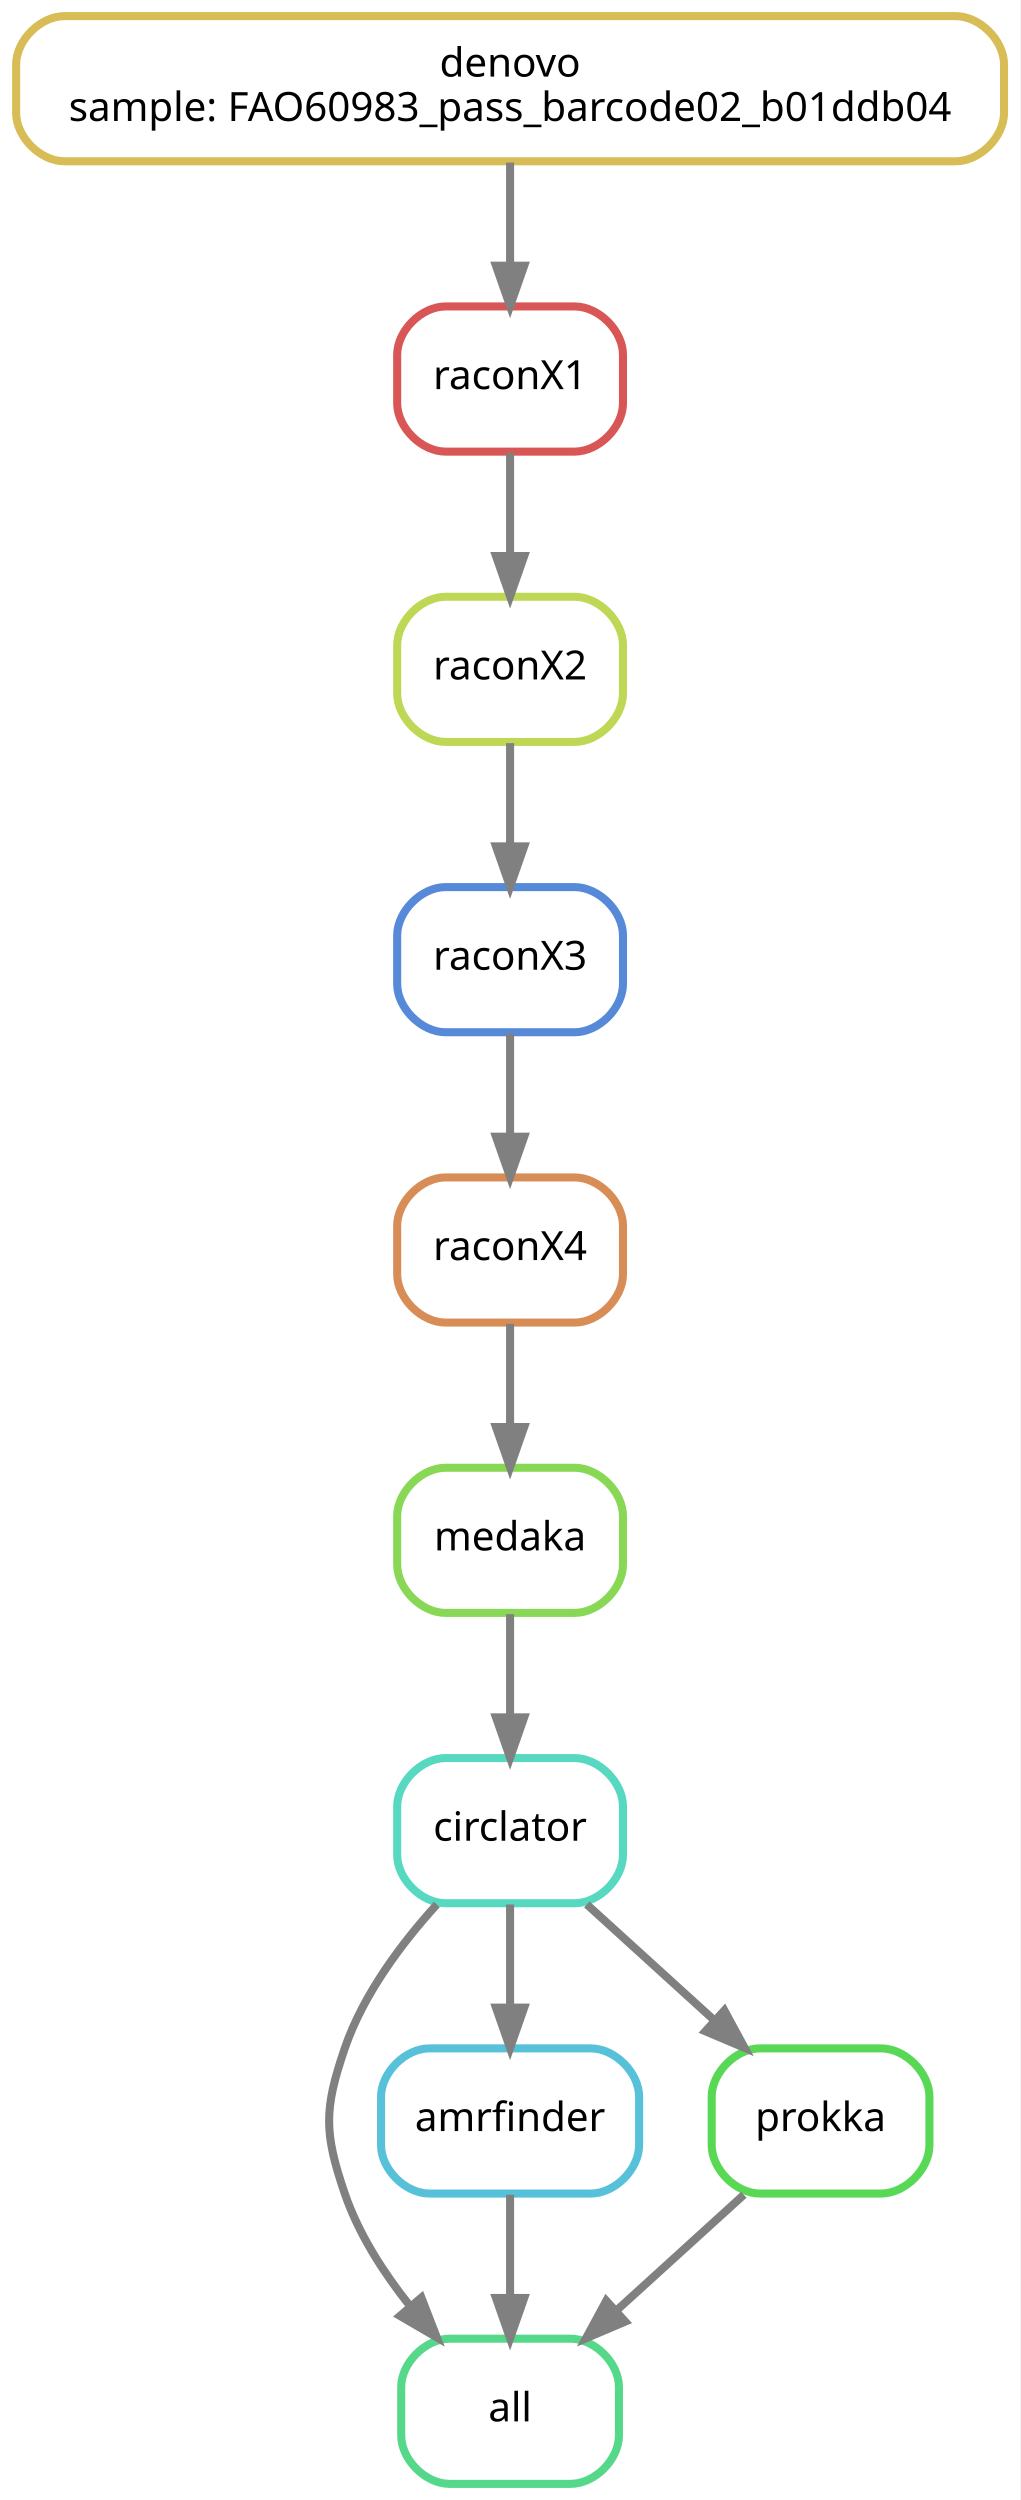
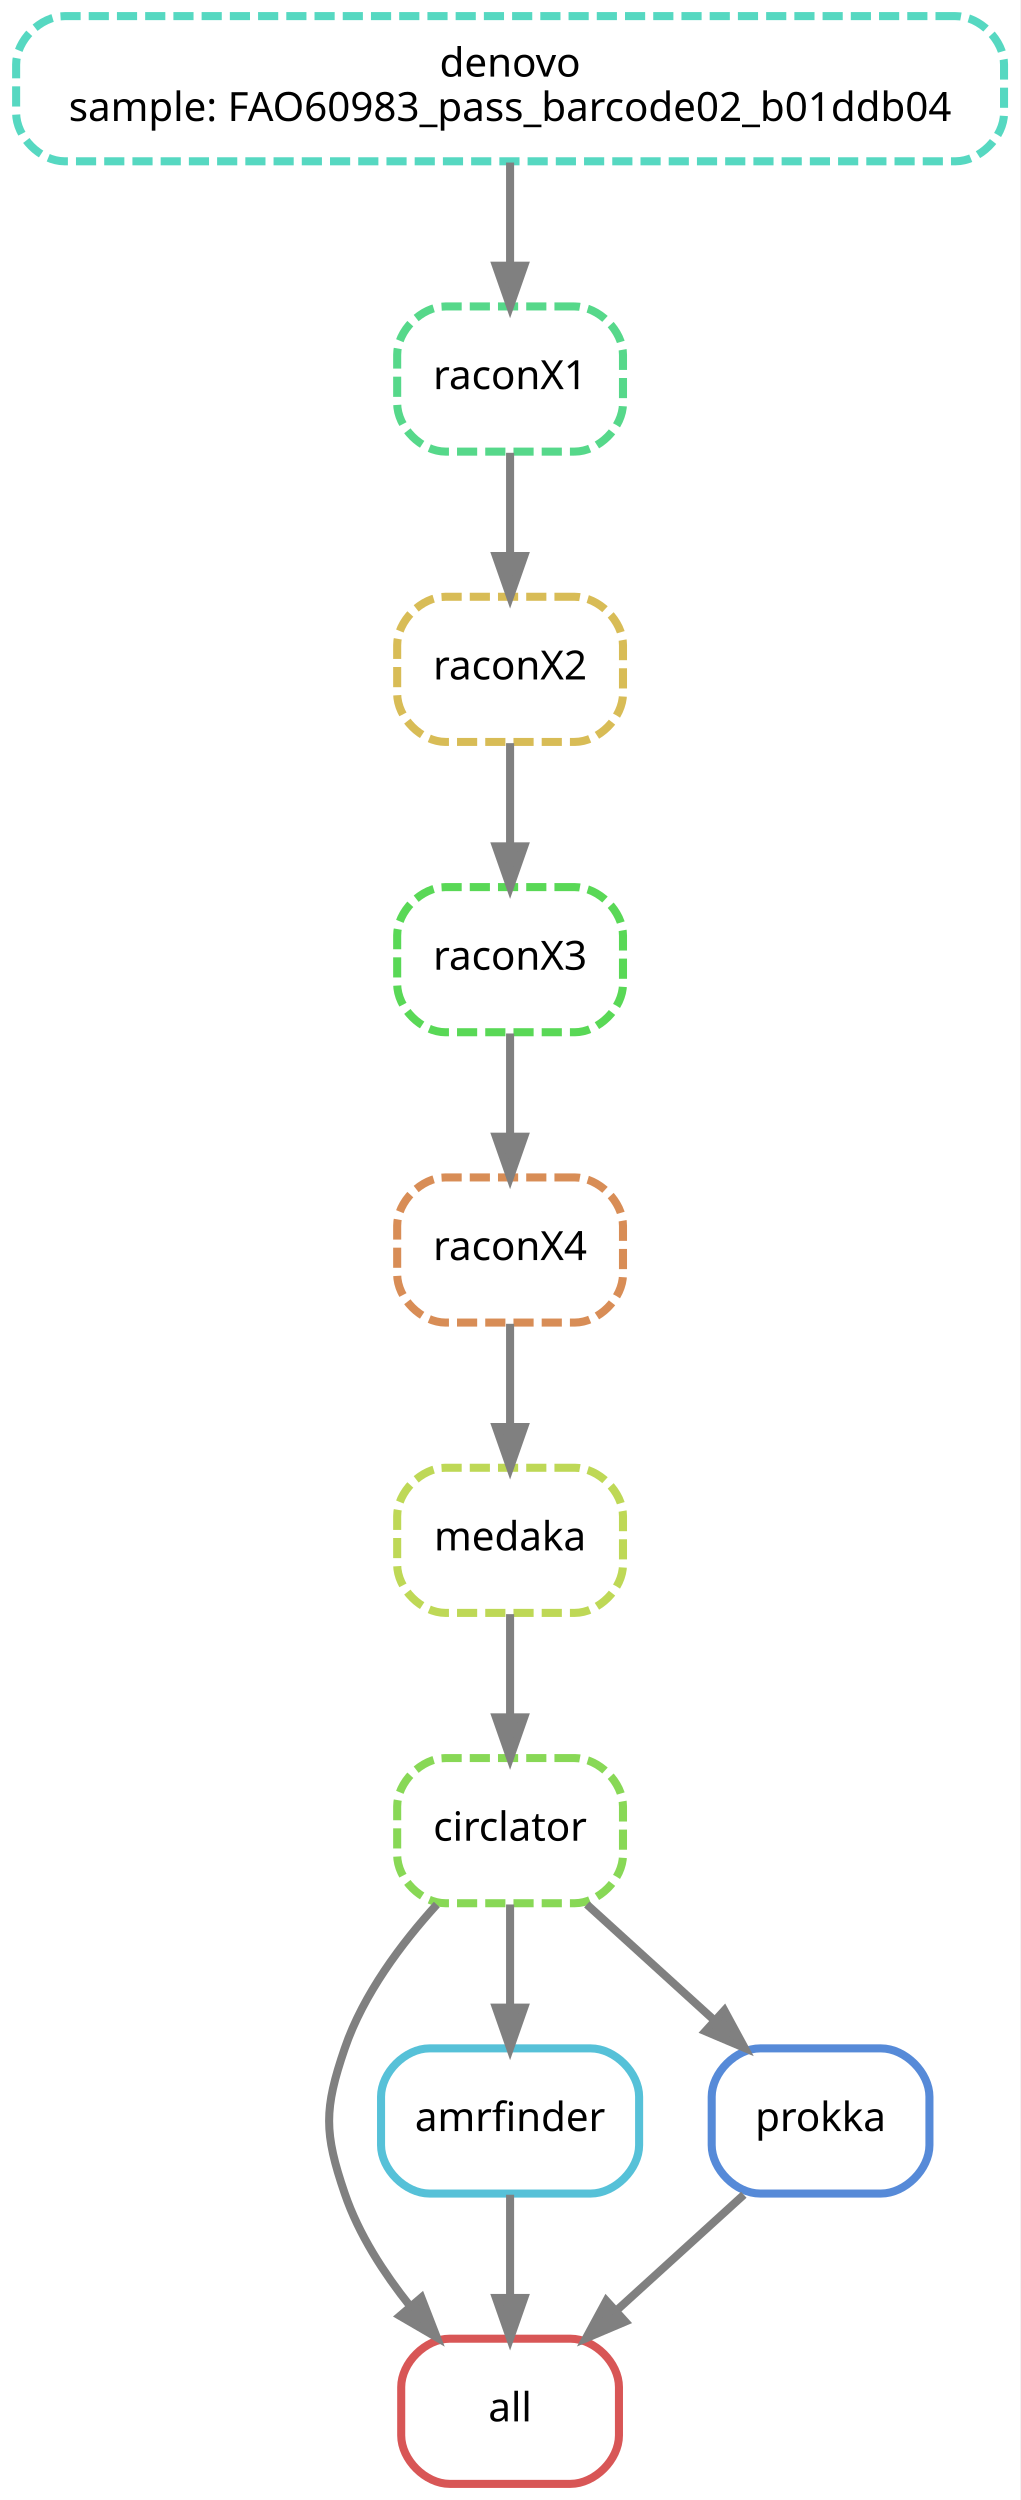
<svg xmlns="http://www.w3.org/2000/svg" width="253pt" height="620pt" viewBox="0.00 0.00 253.00 620.00">
  <g id="graph0" class="graph" transform="scale(1 1) rotate(0) translate(4 616)">
    <polygon fill="white" stroke="transparent" points="-4,4 -4,-616 249,-616 249,4 -4,4" />
    <g id="node1" class="node">
-       <path fill="none" stroke="#56d88a" stroke-width="2" d="M137.5,-36C137.5,-36 107.5,-36 107.5,-36 101.5,-36 95.5,-30 95.5,-24 95.5,-24 95.5,-12 95.5,-12 95.5,-6 101.5,0 107.5,0 107.5,0 137.5,0 137.5,0 143.5,0 149.5,-6 149.5,-12 149.5,-12 149.5,-24 149.5,-24 149.5,-30 143.5,-36 137.5,-36" />
+       <path fill="none" stroke="#d85656" stroke-width="2" d="M137.5,-36C137.5,-36 107.5,-36 107.5,-36 101.5,-36 95.5,-30 95.5,-24 95.5,-24 95.5,-12 95.5,-12 95.5,-6 101.5,0 107.5,0 107.5,0 137.5,0 137.5,0 143.5,0 149.5,-6 149.5,-12 149.5,-12 149.5,-24 149.5,-24 149.5,-30 143.5,-36 137.5,-36" />
      <text text-anchor="middle" x="122.5" y="-15.5" font-family="sans" font-size="10.00">all</text>
    </g>
    <g id="node2" class="node">
-       <path fill="none" stroke="#56d8c1" stroke-width="2" d="M138.5,-180C138.5,-180 106.5,-180 106.5,-180 100.5,-180 94.5,-174 94.5,-168 94.5,-168 94.5,-156 94.5,-156 94.5,-150 100.5,-144 106.5,-144 106.5,-144 138.5,-144 138.5,-144 144.5,-144 150.5,-150 150.5,-156 150.5,-156 150.5,-168 150.5,-168 150.5,-174 144.5,-180 138.5,-180" />
+       <path fill="none" stroke="#88d856" stroke-width="2" stroke-dasharray="5,2" d="M138.5,-180C138.5,-180 106.5,-180 106.5,-180 100.5,-180 94.5,-174 94.5,-168 94.5,-168 94.5,-156 94.5,-156 94.5,-150 100.5,-144 106.5,-144 106.5,-144 138.5,-144 138.5,-144 144.5,-144 150.5,-150 150.5,-156 150.5,-156 150.5,-168 150.5,-168 150.5,-174 144.5,-180 138.5,-180" />
      <text text-anchor="middle" x="122.5" y="-159.5" font-family="sans" font-size="10.00">circlator</text>
    </g>
    <g id="edge1" class="edge">
      <path fill="none" stroke="grey" stroke-width="2" d="M104.33,-143.68C95.62,-134.1 86.09,-121.43 81.5,-108 76.33,-92.86 76.33,-87.14 81.5,-72 84.94,-61.93 91.16,-52.28 97.73,-44.05" />
      <polygon fill="grey" stroke="grey" stroke-width="2" points="100.5,-46.2 104.33,-36.32 95.18,-41.65 100.5,-46.2" />
    </g>
    <g id="node9" class="node">
      <path fill="none" stroke="#56c1d8" stroke-width="2" d="M142.5,-108C142.5,-108 102.5,-108 102.5,-108 96.5,-108 90.5,-102 90.5,-96 90.5,-96 90.5,-84 90.5,-84 90.5,-78 96.5,-72 102.5,-72 102.5,-72 142.5,-72 142.5,-72 148.5,-72 154.5,-78 154.5,-84 154.5,-84 154.5,-96 154.5,-96 154.5,-102 148.5,-108 142.5,-108" />
      <text text-anchor="middle" x="122.5" y="-87.5" font-family="sans" font-size="10.00">amrfinder</text>
    </g>
    <g id="edge10" class="edge">
      <path fill="none" stroke="grey" stroke-width="2" d="M122.5,-143.7C122.5,-135.98 122.5,-126.71 122.5,-118.11" />
      <polygon fill="grey" stroke="grey" stroke-width="2" points="126,-118.1 122.5,-108.1 119,-118.1 126,-118.1" />
    </g>
    <g id="node10" class="node">
-       <path fill="none" stroke="#59d856" stroke-width="2" d="M214.5,-108C214.5,-108 184.5,-108 184.5,-108 178.5,-108 172.5,-102 172.5,-96 172.5,-96 172.5,-84 172.5,-84 172.5,-78 178.5,-72 184.5,-72 184.5,-72 214.5,-72 214.5,-72 220.5,-72 226.5,-78 226.5,-84 226.5,-84 226.5,-96 226.5,-96 226.5,-102 220.5,-108 214.5,-108" />
+       <path fill="none" stroke="#568ad8" stroke-width="2" d="M214.5,-108C214.5,-108 184.5,-108 184.5,-108 178.5,-108 172.5,-102 172.5,-96 172.5,-96 172.5,-84 172.5,-84 172.5,-78 178.5,-72 184.5,-72 184.5,-72 214.5,-72 214.5,-72 220.5,-72 226.5,-78 226.5,-84 226.5,-84 226.5,-96 226.5,-96 226.5,-102 220.5,-108 214.5,-108" />
      <text text-anchor="middle" x="199.5" y="-87.5" font-family="sans" font-size="10.00">prokka</text>
    </g>
    <g id="edge11" class="edge">
      <path fill="none" stroke="grey" stroke-width="2" d="M141.53,-143.7C151.04,-135.05 162.71,-124.45 173.07,-115.03" />
      <polygon fill="grey" stroke="grey" stroke-width="2" points="175.64,-117.42 180.69,-108.1 170.93,-112.24 175.64,-117.42" />
    </g>
    <g id="node3" class="node">
-       <path fill="none" stroke="#88d856" stroke-width="2" d="M138.5,-252C138.5,-252 106.5,-252 106.5,-252 100.5,-252 94.5,-246 94.5,-240 94.5,-240 94.5,-228 94.5,-228 94.5,-222 100.5,-216 106.5,-216 106.5,-216 138.5,-216 138.5,-216 144.5,-216 150.5,-222 150.5,-228 150.5,-228 150.5,-240 150.5,-240 150.5,-246 144.5,-252 138.5,-252" />
+       <path fill="none" stroke="#bed856" stroke-width="2" stroke-dasharray="5,2" d="M138.5,-252C138.5,-252 106.5,-252 106.5,-252 100.5,-252 94.5,-246 94.5,-240 94.5,-240 94.5,-228 94.5,-228 94.5,-222 100.5,-216 106.5,-216 106.5,-216 138.5,-216 138.5,-216 144.5,-216 150.5,-222 150.5,-228 150.5,-228 150.5,-240 150.5,-240 150.5,-246 144.5,-252 138.5,-252" />
      <text text-anchor="middle" x="122.5" y="-231.5" font-family="sans" font-size="10.00">medaka</text>
    </g>
    <g id="edge4" class="edge">
      <path fill="none" stroke="grey" stroke-width="2" d="M122.5,-215.7C122.5,-207.98 122.5,-198.71 122.5,-190.11" />
      <polygon fill="grey" stroke="grey" stroke-width="2" points="126,-190.1 122.5,-180.1 119,-190.1 126,-190.1" />
    </g>
    <g id="node4" class="node">
-       <path fill="none" stroke="#d88d56" stroke-width="2" d="M138.5,-324C138.5,-324 106.5,-324 106.5,-324 100.5,-324 94.5,-318 94.5,-312 94.5,-312 94.5,-300 94.5,-300 94.5,-294 100.5,-288 106.5,-288 106.5,-288 138.5,-288 138.5,-288 144.5,-288 150.5,-294 150.5,-300 150.5,-300 150.5,-312 150.5,-312 150.5,-318 144.5,-324 138.5,-324" />
+       <path fill="none" stroke="#d88d56" stroke-width="2" stroke-dasharray="5,2" d="M138.5,-324C138.5,-324 106.5,-324 106.5,-324 100.5,-324 94.5,-318 94.5,-312 94.5,-312 94.5,-300 94.5,-300 94.5,-294 100.5,-288 106.5,-288 106.5,-288 138.5,-288 138.5,-288 144.5,-288 150.5,-294 150.5,-300 150.5,-300 150.5,-312 150.5,-312 150.5,-318 144.5,-324 138.5,-324" />
      <text text-anchor="middle" x="122.5" y="-303.5" font-family="sans" font-size="10.00">raconX4</text>
    </g>
    <g id="edge5" class="edge">
      <path fill="none" stroke="grey" stroke-width="2" d="M122.5,-287.7C122.5,-279.98 122.5,-270.71 122.5,-262.11" />
      <polygon fill="grey" stroke="grey" stroke-width="2" points="126,-262.1 122.5,-252.1 119,-262.1 126,-262.1" />
    </g>
    <g id="node5" class="node">
-       <path fill="none" stroke="#568ad8" stroke-width="2" d="M138.5,-396C138.5,-396 106.5,-396 106.5,-396 100.5,-396 94.5,-390 94.5,-384 94.5,-384 94.5,-372 94.5,-372 94.5,-366 100.5,-360 106.5,-360 106.5,-360 138.5,-360 138.5,-360 144.5,-360 150.5,-366 150.5,-372 150.5,-372 150.5,-384 150.5,-384 150.5,-390 144.5,-396 138.5,-396" />
+       <path fill="none" stroke="#59d856" stroke-width="2" stroke-dasharray="5,2" d="M138.5,-396C138.5,-396 106.5,-396 106.5,-396 100.5,-396 94.5,-390 94.5,-384 94.5,-384 94.5,-372 94.5,-372 94.5,-366 100.5,-360 106.5,-360 106.5,-360 138.5,-360 138.5,-360 144.5,-360 150.5,-366 150.5,-372 150.5,-372 150.5,-384 150.5,-384 150.5,-390 144.5,-396 138.5,-396" />
      <text text-anchor="middle" x="122.5" y="-375.5" font-family="sans" font-size="10.00">raconX3</text>
    </g>
    <g id="edge6" class="edge">
      <path fill="none" stroke="grey" stroke-width="2" d="M122.5,-359.7C122.5,-351.98 122.5,-342.71 122.5,-334.11" />
      <polygon fill="grey" stroke="grey" stroke-width="2" points="126,-334.1 122.5,-324.1 119,-334.1 126,-334.1" />
    </g>
    <g id="node6" class="node">
-       <path fill="none" stroke="#bed856" stroke-width="2" d="M138.5,-468C138.5,-468 106.5,-468 106.5,-468 100.5,-468 94.5,-462 94.5,-456 94.5,-456 94.5,-444 94.5,-444 94.5,-438 100.5,-432 106.5,-432 106.5,-432 138.5,-432 138.5,-432 144.5,-432 150.5,-438 150.5,-444 150.5,-444 150.5,-456 150.5,-456 150.5,-462 144.5,-468 138.5,-468" />
+       <path fill="none" stroke="#d8bc56" stroke-width="2" stroke-dasharray="5,2" d="M138.5,-468C138.5,-468 106.5,-468 106.5,-468 100.5,-468 94.5,-462 94.5,-456 94.5,-456 94.5,-444 94.5,-444 94.5,-438 100.5,-432 106.5,-432 106.5,-432 138.5,-432 138.5,-432 144.5,-432 150.5,-438 150.5,-444 150.5,-444 150.5,-456 150.5,-456 150.5,-462 144.5,-468 138.5,-468" />
      <text text-anchor="middle" x="122.5" y="-447.5" font-family="sans" font-size="10.00">raconX2</text>
    </g>
    <g id="edge7" class="edge">
      <path fill="none" stroke="grey" stroke-width="2" d="M122.5,-431.7C122.5,-423.98 122.5,-414.71 122.5,-406.11" />
      <polygon fill="grey" stroke="grey" stroke-width="2" points="126,-406.1 122.5,-396.1 119,-406.1 126,-406.1" />
    </g>
    <g id="node7" class="node">
-       <path fill="none" stroke="#d85656" stroke-width="2" d="M138.5,-540C138.5,-540 106.5,-540 106.5,-540 100.5,-540 94.5,-534 94.5,-528 94.5,-528 94.5,-516 94.5,-516 94.5,-510 100.5,-504 106.5,-504 106.5,-504 138.5,-504 138.5,-504 144.5,-504 150.5,-510 150.5,-516 150.5,-516 150.5,-528 150.5,-528 150.5,-534 144.5,-540 138.5,-540" />
+       <path fill="none" stroke="#56d88a" stroke-width="2" stroke-dasharray="5,2" d="M138.5,-540C138.5,-540 106.5,-540 106.5,-540 100.5,-540 94.5,-534 94.5,-528 94.5,-528 94.5,-516 94.5,-516 94.5,-510 100.5,-504 106.5,-504 106.5,-504 138.5,-504 138.5,-504 144.5,-504 150.5,-510 150.5,-516 150.5,-516 150.5,-528 150.5,-528 150.5,-534 144.5,-540 138.5,-540" />
      <text text-anchor="middle" x="122.5" y="-519.5" font-family="sans" font-size="10.00">raconX1</text>
    </g>
    <g id="edge8" class="edge">
      <path fill="none" stroke="grey" stroke-width="2" d="M122.5,-503.7C122.5,-495.98 122.5,-486.71 122.5,-478.11" />
      <polygon fill="grey" stroke="grey" stroke-width="2" points="126,-478.1 122.5,-468.1 119,-478.1 126,-478.1" />
    </g>
    <g id="node8" class="node">
-       <path fill="none" stroke="#d8bc56" stroke-width="2" d="M233,-612C233,-612 12,-612 12,-612 6,-612 0,-606 0,-600 0,-600 0,-588 0,-588 0,-582 6,-576 12,-576 12,-576 233,-576 233,-576 239,-576 245,-582 245,-588 245,-588 245,-600 245,-600 245,-606 239,-612 233,-612" />
+       <path fill="none" stroke="#56d8c1" stroke-width="2" stroke-dasharray="5,2" d="M233,-612C233,-612 12,-612 12,-612 6,-612 0,-606 0,-600 0,-600 0,-588 0,-588 0,-582 6,-576 12,-576 12,-576 233,-576 233,-576 239,-576 245,-582 245,-588 245,-588 245,-600 245,-600 245,-606 239,-612 233,-612" />
      <text text-anchor="middle" x="122.5" y="-597" font-family="sans" font-size="10.00">denovo</text>
      <text text-anchor="middle" x="122.5" y="-586" font-family="sans" font-size="10.00">sample: FAO60983_pass_barcode02_b01ddb04</text>
    </g>
    <g id="edge9" class="edge">
      <path fill="none" stroke="grey" stroke-width="2" d="M122.5,-575.7C122.5,-567.98 122.5,-558.71 122.5,-550.11" />
      <polygon fill="grey" stroke="grey" stroke-width="2" points="126,-550.1 122.5,-540.1 119,-550.1 126,-550.1" />
    </g>
    <g id="edge2" class="edge">
      <path fill="none" stroke="grey" stroke-width="2" d="M122.5,-71.7C122.5,-63.98 122.5,-54.71 122.5,-46.11" />
      <polygon fill="grey" stroke="grey" stroke-width="2" points="126,-46.1 122.5,-36.1 119,-46.1 126,-46.1" />
    </g>
    <g id="edge3" class="edge">
      <path fill="none" stroke="grey" stroke-width="2" d="M180.47,-71.7C170.96,-63.05 159.29,-52.45 148.93,-43.03" />
      <polygon fill="grey" stroke="grey" stroke-width="2" points="151.07,-40.24 141.31,-36.1 146.36,-45.42 151.07,-40.24" />
    </g>
  </g>
</svg>
